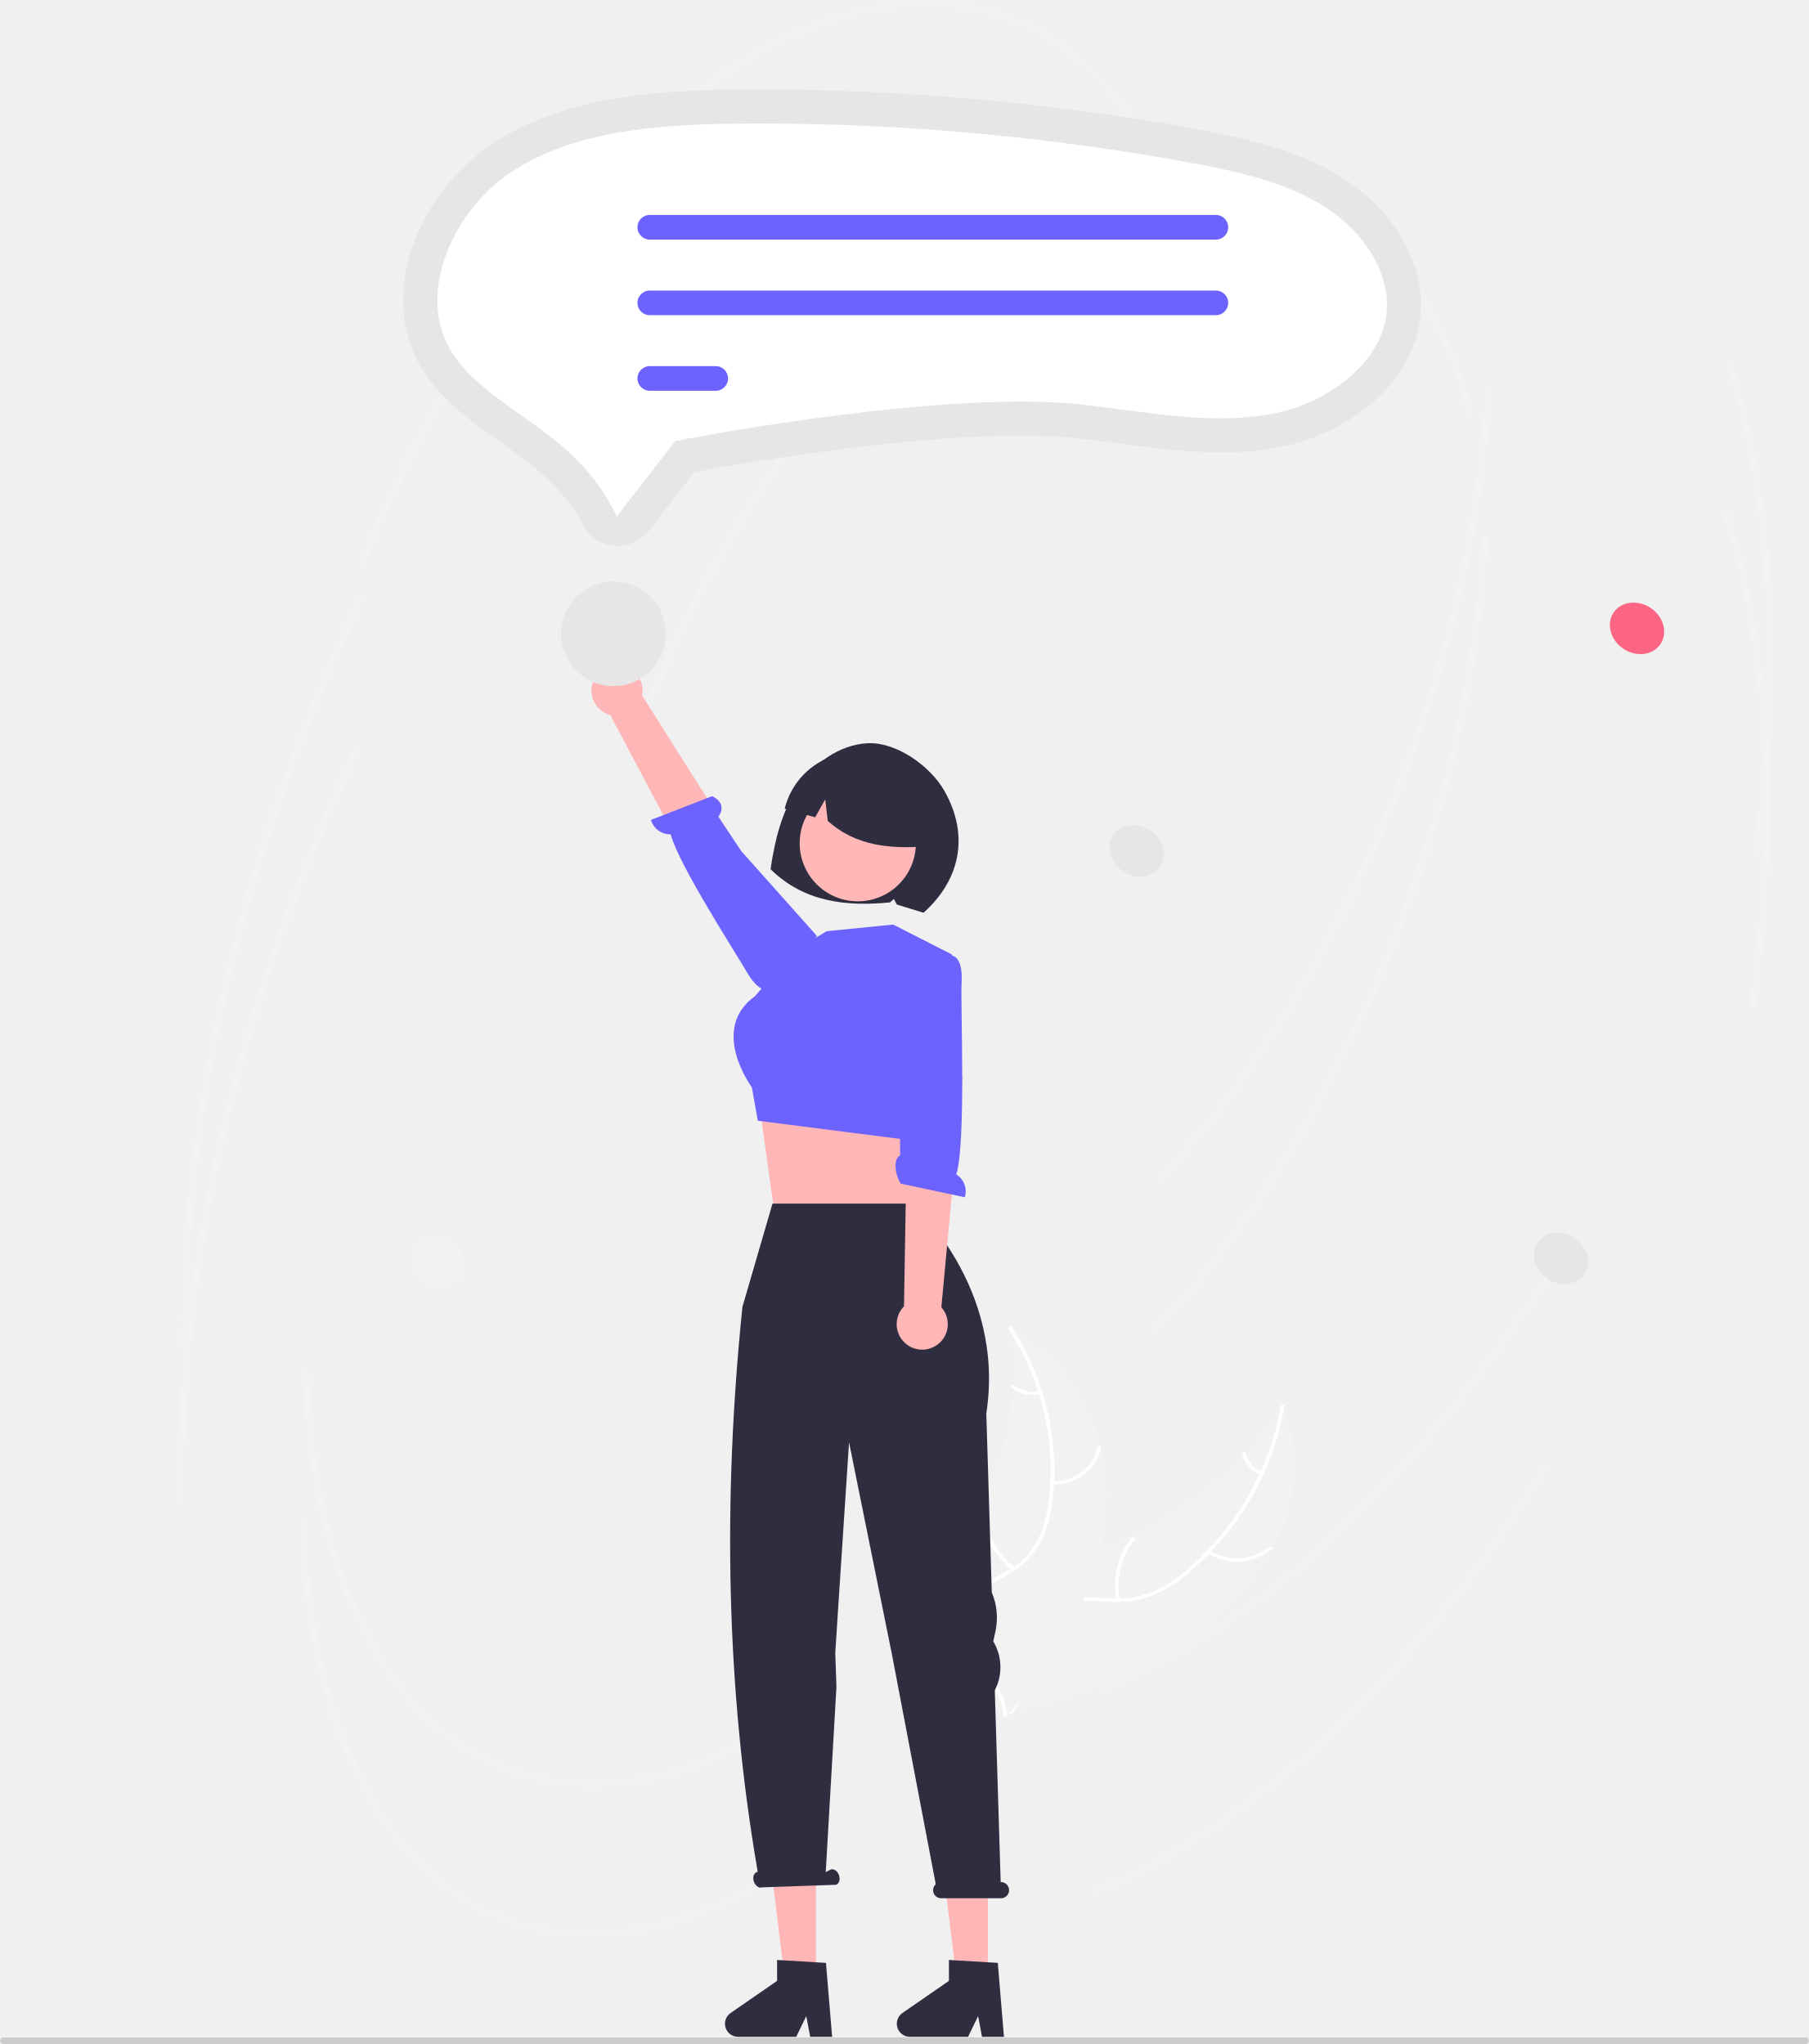
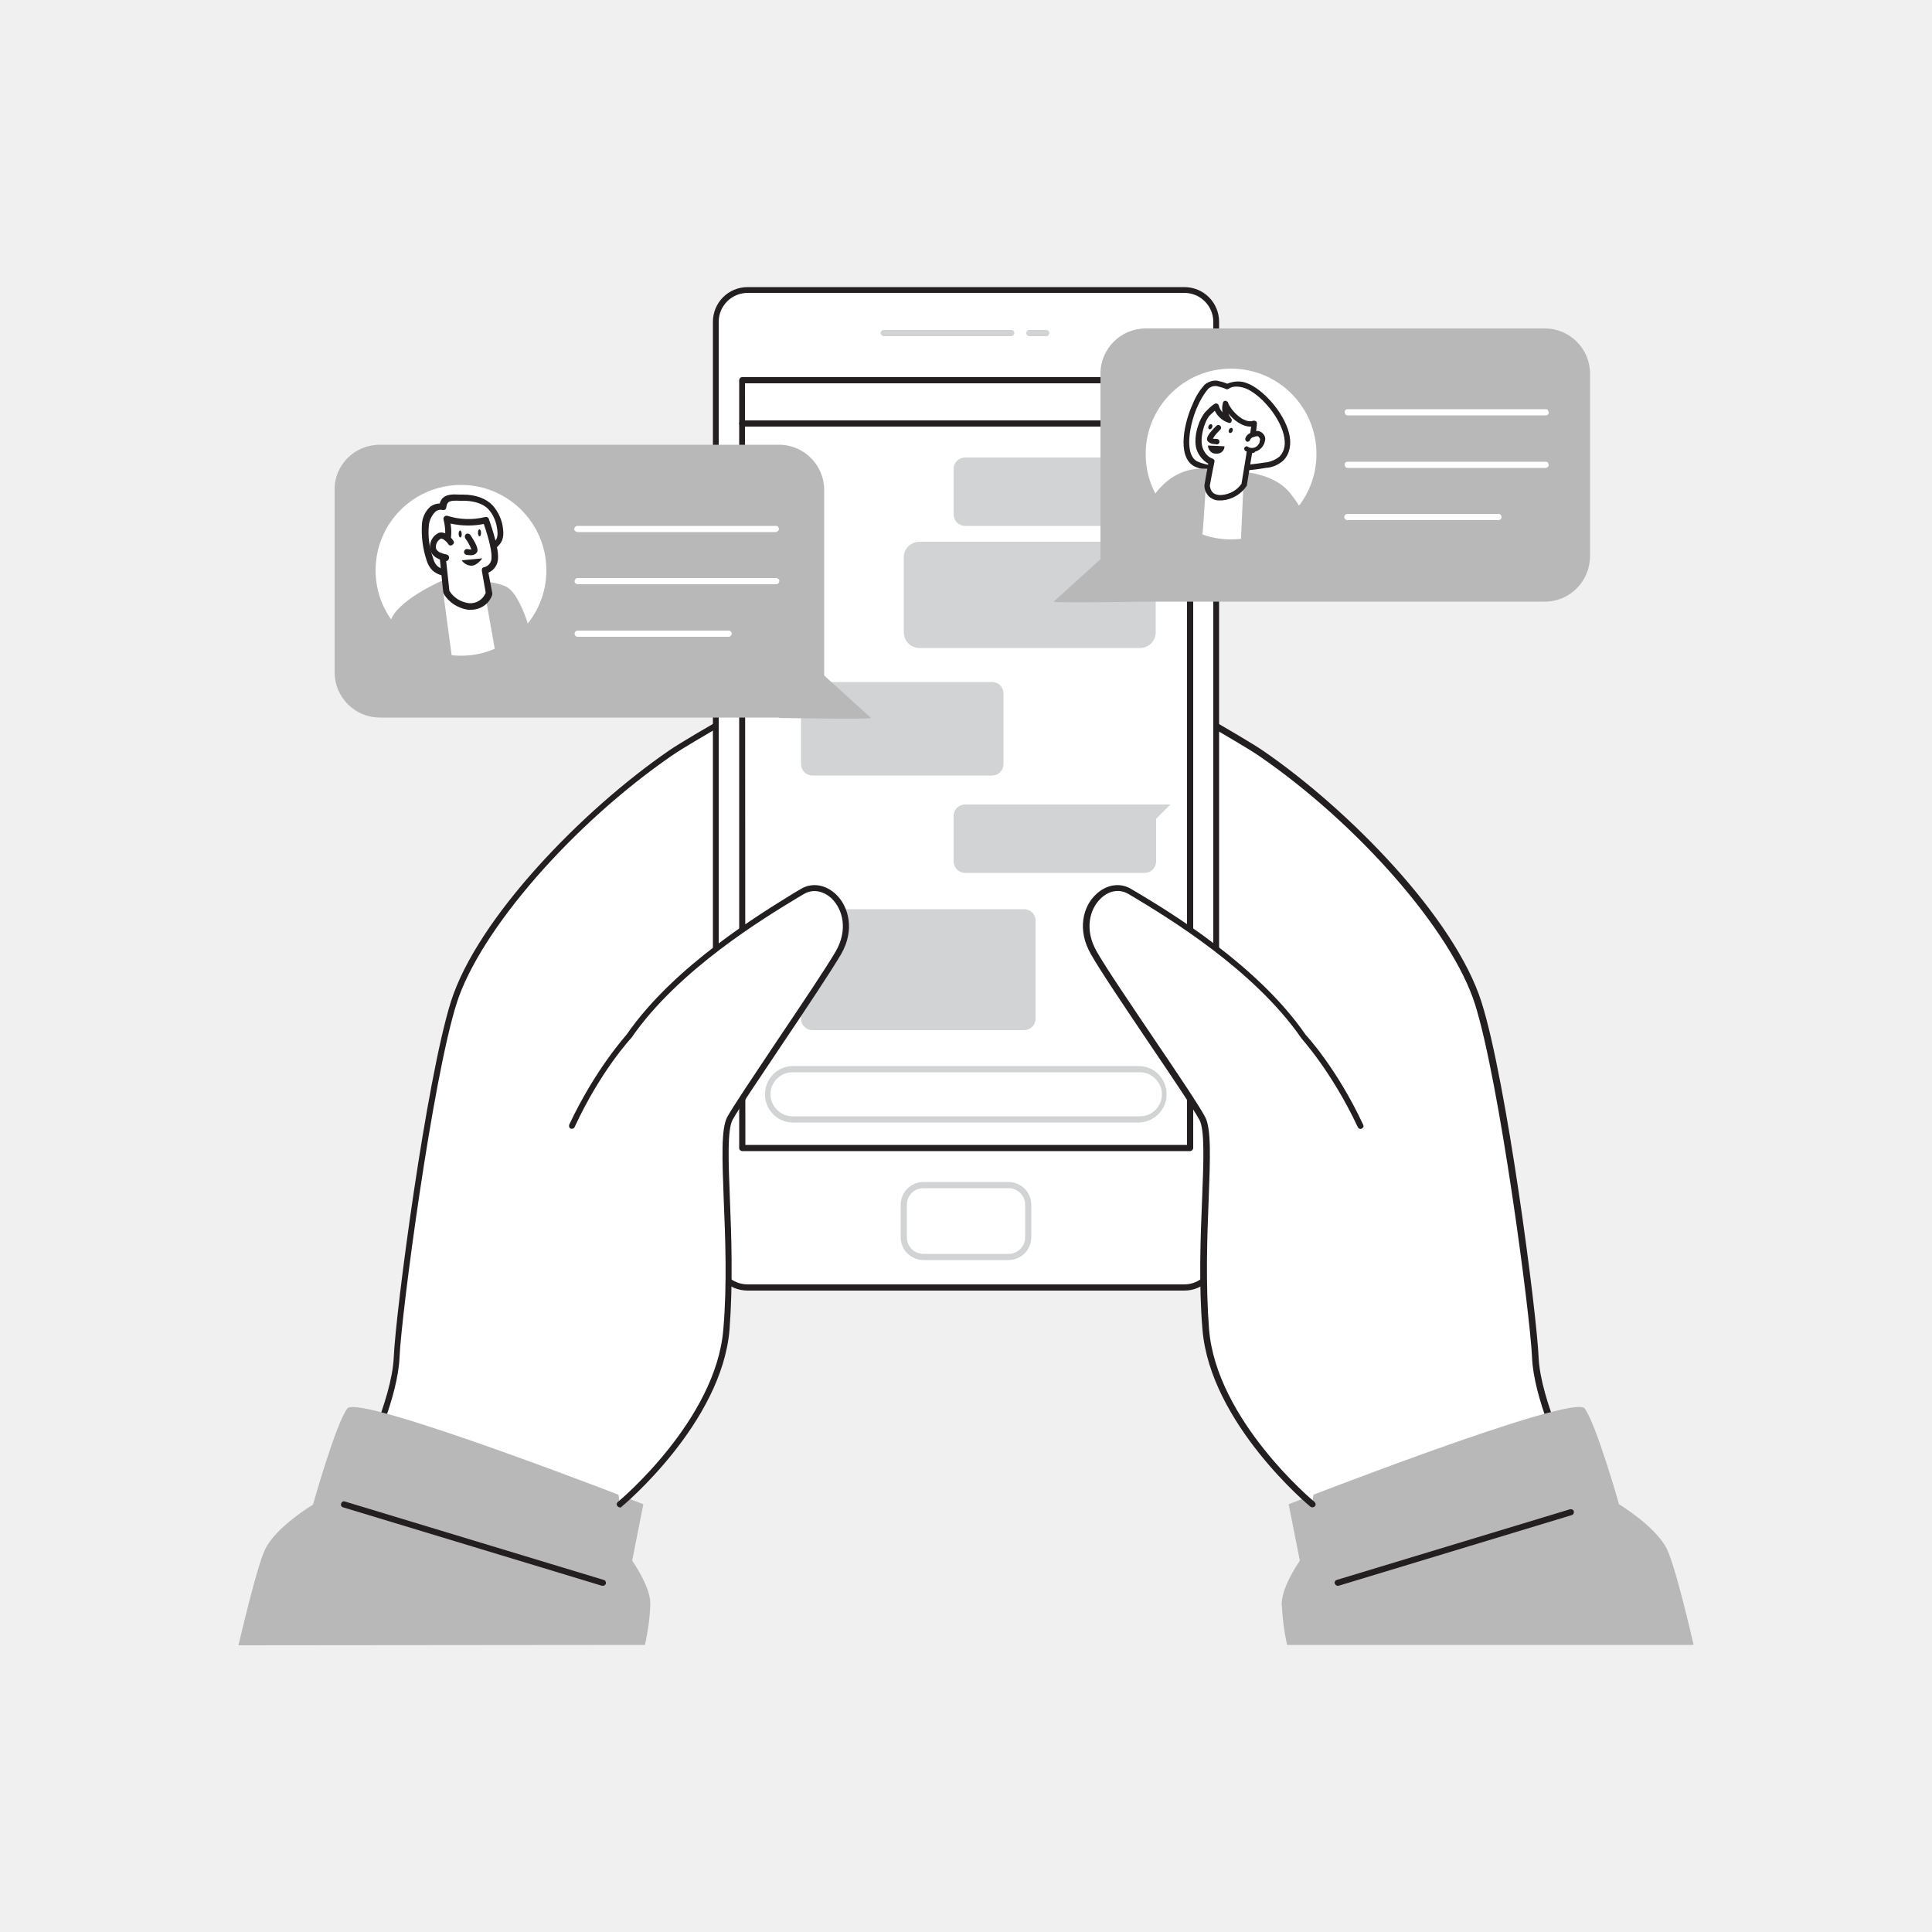
- <svg xmlns="http://www.w3.org/2000/svg" width="652.675" height="737.697" viewBox="0 0 652.675 737.697" role="img" artist="Katerina Limpitsouni" source="https://undraw.co/">
-   <path d="M716.054,662.011c20.719-19.504,31.402-48.723,20.271-73.439-16.204,24.871-42.88,44.458-73.808,54.195-12.046,3.792-25.899,6.921-32.451,16.486-4.077,5.952-4.374,13.406-2.537,20.146,1.837,6.74,5.619,12.939,9.364,19.054l.021,1.729C666.234,692.723,695.336,681.516,716.054,662.011Z" transform="translate(-273.6623 -81.15133)" fill="#f2f2f2" />
-   <path d="M735.702,588.703c-3.493,21.524-14.924,42.218-32.402,57.818a51.441,51.441,0,0,1-12.769,8.707,33.523,33.523,0,0,1-15.297,2.826c-4.945-.157-9.983-.816-14.886.074a18.158,18.158,0,0,0-11.917,7.741c-3.251,4.781-4.33,10.292-5.17,15.713-.933,6.019-1.792,12.283-5.755,17.461-.48.627.668,1.238,1.148.612,6.895-9.008,4.588-20.521,9.24-30.235,2.171-4.533,5.927-8.525,11.543-9.894,4.911-1.197,10.106-.522,15.112-.325a35.978,35.978,0,0,0,15.075-2.28,48.262,48.262,0,0,0,13.107-8.249,103.579,103.579,0,0,0,21.586-25.549A96.834,96.834,0,0,0,737.049,588.728c.121-.744-1.226-.763-1.346-.025Z" transform="translate(-273.6623 -81.15133)" fill="#fff" />
-   <path d="M709.289,641.711a20.135,20.135,0,0,0,23.31-1.489c.615-.53-.304-1.385-.92-.855a18.641,18.641,0,0,1-21.687,1.346c-.697-.447-1.397.553-.704.997Z" transform="translate(-273.6623 -81.15133)" fill="#fff" />
-   <path d="M677.73,658.422a27.075,27.075,0,0,1,5.272-21.545c.478-.629-.671-1.24-1.148-.612a28.152,28.152,0,0,0-5.434,22.429c.144.744,1.452.467,1.309-.273Z" transform="translate(-273.6623 -81.15133)" fill="#fff" />
-   <path d="M729.007,612.26a9.154,9.154,0,0,1-5.875-6.7c-.133-.745-1.441-.467-1.309.273a10.249,10.249,0,0,0,6.481,7.424.761.761,0,0,0,.926-.193.545.545,0,0,0-.222-.804Z" transform="translate(-273.6623 -81.15133)" fill="#fff" />
-   <path d="M638.076,560.469c.068.467.135.934.195,1.408a101.684,101.684,0,0,1,.849,18.948c-.015.489-.038.985-.069,1.473a110.234,110.234,0,0,1-12.318,44.092,115.865,115.865,0,0,1-10.038,15.956c-5.258,7.029-11.603,14.287-13.816,22.182a18.145,18.145,0,0,0-.547,2.496l32.155,33.046c.116.043.225.093.341.137l1.214,1.37c.217-.251.437-.515.654-.765.127-.145.246-.297.373-.442.082-.099.164-.198.245-.283.028-.033.055-.066.074-.093.081-.085.145-.172.217-.251q1.846-2.209,3.663-4.448c.009-.006.009-.006.01-.02,9.195-11.394,17.376-23.555,23.172-36.408.174-.387.358-.78.517-1.181a103.131,103.131,0,0,0,6.055-17.878,88.69,88.69,0,0,0,1.765-10.099,73.201,73.201,0,0,0-1.778-26.203c-4.329-17.142-14.921-32.891-31.647-42.326C638.934,560.938,638.513,560.704,638.076,560.469Z" transform="translate(-273.6623 -81.15133)" fill="#f2f2f2" />
-   <path d="M637.666,560.898c12.128,19.013,17.342,41.515,14.199,63.113a40.428,40.428,0,0,1-4.161,13.631,27.288,27.288,0,0,1-10.255,10.258c-4.058,2.461-8.536,4.57-11.835,7.845a14.415,14.415,0,0,0-4.151,12.414c.718,5.518,3.675,10.482,6.761,15.25,3.426,5.294,7.082,10.745,7.506,16.952.051.752,1.392.639,1.34-.112-.738-10.799-10.558-18.784-13.576-28.974-1.408-4.755-1.176-9.907,2.359-13.937,3.091-3.524,7.708-5.703,11.841-8.164a29.571,29.571,0,0,0,10.457-9.705,37.744,37.744,0,0,0,4.749-13.442,88.277,88.277,0,0,0-.471-31.69,97.483,97.483,0,0,0-13.671-34.123c-.419-.657-1.508.032-1.092.684Z" transform="translate(-273.6623 -81.15133)" fill="#fff" />
-   <path d="M653.313,617.038c8.807-.08,16.321-5.82,17.58-13.381.124-.745-1.202-.947-1.327-.201-1.179,7.083-8.15,12.343-16.383,12.418-.866.008-.732,1.172.129,1.164Z" transform="translate(-273.6623 -81.15133)" fill="#fff" />
-   <path d="M639.695,646.887a28.747,28.747,0,0,1-10.722-19.96c-.054-.752-1.395-.639-1.34.112A29.922,29.922,0,0,0,638.839,647.79c.63.519,1.483-.387.856-.903Z" transform="translate(-273.6623 -81.15133)" fill="#fff" />
-   <path d="M648.645,583.209a11.295,11.295,0,0,1-9.334-2.276c-.622-.525-1.475.381-.856.903a12.656,12.656,0,0,0,10.32,2.538c.358-.07.639-.295.606-.638a.658.658,0,0,0-.735-.526Z" transform="translate(-273.6623 -81.15133)" fill="#fff" />
-   <path d="M563.568,699.199c-40.021,27.363-79.812,34.308-112.042,19.555-41.361-18.932-66.416-71.057-68.74-143.009l2.45.23c2.291,70.95,26.754,122.238,67.114,140.712,31.367,14.357,70.298,7.457,109.623-19.43Z" transform="translate(-273.6623 -81.15133)" fill="#f2f2f2" />
-   <path d="M810.887,235.88c-3.941,43.423-15.169,89.211-32.778,133.39-21.775,54.633-51.526,102.754-86.037,139.159l-1.915-1.67c34.344-36.231,63.959-84.139,85.643-138.546,19.597-49.167,31.254-100.332,33.724-147.942l2.447.41Q811.583,228.224,810.887,235.88Z" transform="translate(-273.6623 -81.15133)" fill="#f2f2f2" />
-   <path d="M704.571,174.166l-2.379.261c-10.607-41.684-31.168-70.563-59.462-83.514-35.968-16.463-80.443-5.408-125.234,31.13-45.018,36.724-84.872,94.733-112.217,163.343l-2.308-1.056C430.436,215.42,470.493,157.131,515.764,120.203c45.498-37.115,90.881-48.252,127.79-31.357C672.658,102.167,693.757,131.671,704.571,174.166Z" transform="translate(-273.6623 -81.15133)" fill="#f2f2f2" />
-   <path d="M836.584,537.075C788.111,614.191,729.304,669.29,670.994,692.223l-1.18-2.163C727.721,667.286,786.184,612.469,834.435,535.705Z" transform="translate(-273.6623 -81.15133)" fill="#f2f2f2" />
-   <path d="M911.37,364.301q-1.198,13.201-3.072,26.725l-2.431-.589c9.329-67.283,6.02-128.974-9.573-178.416l2.343-.392C912.237,254.759,916.561,307.108,911.37,364.301Z" transform="translate(-273.6623 -81.15133)" fill="#f2f2f2" />
-   <path d="M405.096,297.455c-6.222,13.107-12.139,26.685-17.589,40.358-31.361,78.682-47.253,159.038-45.954,232.383l-2.451-.262c-1.3-73.619,14.638-154.251,46.097-233.178,5.465-13.711,11.4-27.328,17.64-40.472Z" transform="translate(-273.6623 -81.15133)" fill="#f2f2f2" />
-   <path d="M562.391,753.263c-40.021,27.363-79.812,34.308-112.042,19.555-41.361-18.932-66.416-71.057-68.74-143.009l2.45.23c2.291,70.95,26.754,122.238,67.114,140.712,31.367,14.357,70.298,7.457,109.623-19.43Z" transform="translate(-273.6623 -81.15133)" fill="#f2f2f2" />
-   <path d="M809.711,289.944c-3.941,43.423-15.169,89.211-32.778,133.39-21.775,54.633-51.526,102.754-86.037,139.159l-1.915-1.67c34.344-36.231,63.959-84.139,85.643-138.546,19.597-49.167,31.254-100.332,33.724-147.942l2.447.41Q810.407,282.287,809.711,289.944Z" transform="translate(-273.6623 -81.15133)" fill="#f2f2f2" />
-   <path d="M805.394,231.23l-2.379.261c-10.607-41.684-31.168-70.563-59.462-83.514-35.968-16.463-80.443-5.408-125.234,31.13-45.018,36.724-84.872,94.733-112.217,163.343l-2.308-1.056c27.466-68.909,67.523-127.198,112.794-164.127,45.498-37.115,90.881-48.252,127.79-31.357C773.482,159.231,794.581,188.735,805.394,231.23Z" transform="translate(-273.6623 -81.15133)" fill="#f2f2f2" />
-   <path d="M833.407,610.138c-48.472,77.116-107.28,132.216-165.59,155.148l-1.18-2.163C724.544,740.35,783.007,685.532,831.258,608.769Z" transform="translate(-273.6623 -81.15133)" fill="#f2f2f2" />
-   <path d="M910.193,418.365q-1.198,13.201-3.072,26.725l-2.431-.589c9.329-67.283,6.02-128.974-9.573-178.416l2.343-.392C911.061,308.822,915.384,361.172,910.193,418.365Z" transform="translate(-273.6623 -81.15133)" fill="#f2f2f2" />
-   <path d="M403.92,351.519c-6.222,13.107-12.139,26.685-17.589,40.358-31.361,78.682-47.253,159.038-45.954,232.383l-2.451-.262c-1.3-73.619,14.638-154.251,46.097-233.178,5.465-13.711,11.4-27.328,17.64-40.472Z" transform="translate(-273.6623 -81.15133)" fill="#f2f2f2" />
-   <ellipse cx="864.324" cy="307.932" rx="8.857" ry="10.195" transform="translate(-144.4767 775.8252) rotate(-56.36398)" fill="#fd6584" />
-   <path d="M561.388,365.494c5.673-8.694,14.937-15.526,25.253-16.103,10.317-.577,22.714,8.208,27.806,17.248,9.314,16.535,5.272,32.435-7.556,43.935-1.742-.591-7.824-2.376-9.595-2.946l-1.123-2.028-1.385,1.233c-15.853,1.582-31.167-.18-43.098-11.992C553.173,384.561,555.715,374.188,561.388,365.494Z" transform="translate(-273.6623 -81.15133)" fill="#2f2e41" />
-   <polygon points="330.231 400.404 328.357 417.785 329.46 440.578 278.975 434.58 274.231 400.404 280.275 400.463 330.231 400.404" fill="#ffb6b6" />
-   <circle cx="309.503" cy="304.328" r="20.964" fill="#ffb7b7" />
-   <path d="M559.936,424.43l11.996-7.198,23.993-2.399,21.206,10.799-.213,32.988-13.453,34.214L547.083,485.636l-2.142-12.068s-15.595-20.946,1.2-32.942Z" transform="translate(-273.6623 -81.15133)" fill="#6c63ff" />
-   <path d="M575.327,353.642a26.331,26.331,0,0,1,32.316,32.959c-12.768,1.019-25.388-.173-35.337-9.206l-.885-7.749-3.63,6.484q-5.492-1.545-11.001-3.109A26.885,26.885,0,0,1,575.327,353.642Z" transform="translate(-273.6623 -81.15133)" fill="#2f2e41" />
-   <path d="M487.935,326.477a9.157,9.157,0,0,0,5.919,12.733l39.058,73.696,15.765-12.168-43.35-68.615a9.207,9.207,0,0,0-17.392-5.647Z" transform="translate(-273.6623 -81.15133)" fill="#ffb6b6" />
-   <path d="M552.005,437.809s-3.619,3.21-8.766-5.654c-4.121-7.096-24.671-38.87-27.581-49.885a7.194,7.194,0,0,1-7.118-5.208l22.074-8.568c4.799,2.399,3.467,5.725,2.25,7.445l8.221,12.331,27.346,30.688-13.768,16.576Z" transform="translate(-273.6623 -81.15133)" fill="#6c63ff" />
-   <path d="M925.147,818.849H274.853a1.191,1.191,0,0,1,0-2.381H925.147a1.191,1.191,0,0,1,0,2.381Z" transform="translate(-273.6623 -81.15133)" fill="#ccc" />
-   <path d="M769.462,154.332c-11.737-11.569-27.41-17.954-43.128-22.039-17.792-4.624-36.19-7.348-54.367-9.961q-28.414-4.085-57.054-6.302-28.601-2.205-57.306-2.525c-17.052-.191-34.218-.197-51.186,1.695-15.982,1.782-31.926,5.358-46.335,12.698a76.616,76.616,0,0,0-31.103,28.468c-6.896,11.367-10.996,24.992-9.57,38.354a47.036,47.036,0,0,0,6.012,18.678A64.802,64.802,0,0,0,439.976,230.032c11.906,10.053,26.14,17.402,36.382,29.35a58.095,58.095,0,0,1,7.047,10.172c1.487,2.754,3.16,5.125,5.926,6.732A14.396,14.396,0,0,0,505.268,275.175c3.191-2.504,5.482-6.364,7.951-9.541l8.609-11.079a17.414,17.414,0,0,1,2.152-2.77c.58-.48-.377-.057-.187-.177.104-.066.288-.029.402-.076a9.347,9.347,0,0,1,1.755-.326q9.429-1.734,18.899-3.243c23.31-3.761,46.771-6.864,70.33-8.536a327.163,327.163,0,0,1,36.506-.871c15.744.644,31.27,3.77,46.956,5.119,16.888,1.452,34.628,1.251,50.541-5.261,12.737-5.212,24.564-13.981,31.46-26.093a43.887,43.887,0,0,0,5.672-18.701C787.156,178.694,779.898,164.618,769.462,154.332Z" transform="translate(-273.6623 -81.15133)" fill="#e6e6e6" />
-   <path d="M548.221,125.74q-4.505,0-9.005.048c-28.804.306-58.572,2.634-81.162,17.481-20.051,13.179-34.104,42.533-22.211,63.585,5.461,9.667,15.355,16.703,25.831,24.152,4.106,2.92,8.352,5.94,12.421,9.192,8.889,7.104,17.26,16.637,22.076,27.357l21.151-27.219,3.996-.765c3.845-.736,94.712-17.966,143.105-12.372,4.45.515,8.949,1.107,13.3,1.679,19.66,2.587,38.229,5.028,56.055,1.423,18.611-3.766,39.046-18.139,40.262-37.36.833-13.159-7.728-27.594-21.809-36.776-14.238-9.284-31.995-13.117-48.963-16.247A856.345,856.345,0,0,0,548.221,125.74Z" transform="translate(-273.6623 -81.15133)" fill="#fff" />
-   <path d="M712.369,167.623H508.106a4.444,4.444,0,0,1,0-8.889H712.369a4.444,4.444,0,0,1,0,8.889Z" transform="translate(-273.6623 -81.15133)" fill="#6c63ff" />
-   <path d="M712.369,194.902H508.106a4.444,4.444,0,1,1,0-8.889H712.369a4.444,4.444,0,0,1,0,8.889Z" transform="translate(-273.6623 -81.15133)" fill="#6c63ff" />
-   <path d="M531.91,222.181H508.106a4.444,4.444,0,0,1,0-8.889H531.91a4.444,4.444,0,0,1,0,8.889Z" transform="translate(-273.6623 -81.15133)" fill="#6c63ff" />
-   <circle cx="221.342" cy="228.743" r="18.89" fill="#e6e6e6" />
-   <ellipse cx="431.556" cy="536.534" rx="8.857" ry="10.195" transform="translate(-527.8556 517.49) rotate(-56.36398)" fill="#f2f2f2" />
-   <ellipse cx="836.855" cy="535.248" rx="8.857" ry="10.195" transform="translate(-345.9873 854.3582) rotate(-56.36398)" fill="#e6e6e6" />
-   <ellipse cx="683.855" cy="388.248" rx="8.857" ry="10.195" transform="translate(-291.85 661.4) rotate(-56.36398)" fill="#e6e6e6" />
-   <polygon points="356.417 715.978 345.379 715.978 340.127 673.404 356.417 673.404 356.417 715.978" fill="#ffb6b6" />
-   <path d="M635.905,816.253h-7.916l-1.413-7.473-3.619,7.473H601.964a4.719,4.719,0,0,1-2.682-8.603l16.765-11.579V788.517l17.634,1.053Z" transform="translate(-273.6623 -81.15133)" fill="#2f2e41" />
-   <polygon points="294.417 715.978 283.379 715.978 278.127 673.404 294.417 673.404 294.417 715.978" fill="#ffb6b6" />
-   <path d="M573.905,816.253h-7.916l-1.413-7.473-3.619,7.473H539.964a4.719,4.719,0,0,1-2.682-8.603l16.765-11.579V788.517l17.634,1.053Z" transform="translate(-273.6623 -81.15133)" fill="#2f2e41" />
-   <path d="M634.842,760.415h-.12l-2.123-69.223a18.101,18.101,0,0,0-.237-17.105l-.304-.55.788-3.653a23.267,23.267,0,0,0-1.33-14.003l-1.98-64.573c7.075-45.851-26.642-75.754-26.642-75.754H552.385L541.542,552.811c-7.169,69.841-5.868,137.898,5.508,203.834l-.31.157c-1.117.385-1.596,1.932-1.07,3.455s1.857,2.445,2.974,2.059l26.674-.928c1.117-.385,1.596-1.932,1.07-3.455-.526-1.523-1.857-2.445-2.974-2.059l-1.814.917,3.868-66.798-.429-12.201.884-13.842,4.089-62.261,15.476,76.563,15.808,82.933a2.908,2.908,0,0,0,1.961,5.063h21.585a2.917,2.917,0,1,0,0-5.834Z" transform="translate(-273.6623 -81.15133)" fill="#2f2e41" />
-   <path d="M611.287,566.861a9.157,9.157,0,0,0,2.031-13.894l7.736-83.047L601.198,471.453l-1.361,81.15a9.207,9.207,0,0,0,11.45,14.257Z" transform="translate(-273.6623 -81.15133)" fill="#ffb6b6" />
-   <path d="M616.395,425.963s4.787-.7,4.232,9.534c-.444,8.194,1.666,58.697-1.939,69.504a7.194,7.194,0,0,1,3.098,8.258l-23.158-4.936c-2.698-4.637-2.139-9.399-.178-10.17l-.115-14.82-5.118-48.851,19.71-8.074Z" transform="translate(-273.6623 -81.15133)" fill="#6c63ff" />
+ <svg xmlns="http://www.w3.org/2000/svg" version="1.1" id="Layer_1" x="0px" y="0px" viewBox="0 0 500 500" style="width: 164px;" xml:space="preserve" data-imageid="chatting-42" imageName="Chatting" class="illustrations_image">
+   <style type="text/css">
+ 	.st0_chatting-42{fill:#FFFFFF;}
+ 	.st1_chatting-42{fill:#231F20;}
+ 	.st2_chatting-42{fill:#68E1FD;}
+ 	.st3_chatting-42{fill:none;}
+ 	.st4_chatting-42{fill:#D1D3D4;}
+ </style>
+   <g id="hands_chatting-42">
+     <path class="st0_chatting-42" d="M406.7,380.4c0,0-8.9-17.8-9.4-29.1s-8.4-71.6-14.8-91.9s-32-48-56.2-64.6c-5.3-3.6-29.6-17.3-29.6-17.3   l-4,71.5c0,0,35,41.4,37,59.2s-8.4,49.3-1.6,61.1c12,21.1,4.9,10.5,19.2,31.3L406.7,380.4z" />
+     <path class="st1_chatting-42" d="M347.4,401.5c-0.3,0-0.5-0.1-0.6-0.3l-2.8-4.1c-7.1-10.3-7.1-10.3-9.6-15c-1.2-2.3-3.1-5.8-6.8-12.3   c-4-7.1-2.2-20.4-0.3-34.4c1.3-9.6,2.7-19.6,1.8-27c-1.9-17.3-36.5-58.3-36.8-58.8c-0.1-0.2-0.2-0.4-0.2-0.6l4-71.4   c0-0.3,0.2-0.5,0.4-0.6c0.2-0.1,0.5-0.1,0.8,0c1,0.6,24.4,13.7,29.6,17.3c22.3,15.3,49.6,43.3,56.5,65   c6.5,20.4,14.3,80.3,14.8,92.1c0.5,11,9.2,28.6,9.3,28.8c0.1,0.2,0.1,0.4,0,0.6c-0.1,0.2-0.3,0.4-0.5,0.4l-59.3,20.3   C347.6,401.5,347.5,401.5,347.4,401.5z M293.6,248.8c3.1,3.7,35,42.1,37,59.4c0.8,7.6-0.5,17.6-1.9,27.4   c-1.8,13.2-3.6,26.8,0.1,33.5c3.7,6.5,5.6,10,6.8,12.3c2.5,4.6,2.5,4.6,9.5,14.9l2.5,3.6l57.9-19.9c-1.8-3.6-8.6-18.5-9-28.6   c-0.5-11.4-8.5-71.8-14.8-91.6c-6-18.8-30-46.4-55.9-64.2c-4.5-3.1-23.6-13.9-28.4-16.6L293.6,248.8z" />
+     <path class="st0_chatting-42" d="M93.3,380.4c0,0,8.9-17.8,9.4-29.1s8.4-71.6,14.8-91.9s32-48,56.2-64.6c5.3-3.6,29.6-17.3,29.6-17.3l3.9,71.5   c0,0-35,41.4-37,59.2s8.4,49.3,1.6,61.1c-12,21.1-4.9,10.5-19.2,31.3L93.3,380.4z" />
+     <path class="st1_chatting-42" d="M152.6,401.5c-0.1,0-0.2,0-0.2,0l-59.3-20.4c-0.2-0.1-0.4-0.2-0.5-0.4c-0.1-0.2-0.1-0.4,0-0.6   c0.1-0.2,8.8-17.7,9.3-28.8c0.5-11.8,8.4-71.7,14.8-92.1c6.9-21.7,34.2-49.7,56.5-65c5.2-3.6,28.6-16.7,29.6-17.3   c0.2-0.1,0.5-0.1,0.8,0c0.2,0.1,0.4,0.4,0.4,0.6l4,71.4c0,0.2-0.1,0.4-0.2,0.6c-0.3,0.4-34.9,41.4-36.8,58.7   c-0.8,7.4,0.5,17.3,1.8,27c1.9,14.1,3.7,27.3-0.3,34.4c-3.7,6.5-5.6,10-6.8,12.3c-2.5,4.7-2.5,4.7-9.6,15l-2.8,4.1   C153.1,401.3,152.9,401.5,152.6,401.5z M94.4,379.9l57.9,19.9l2.5-3.6c7-10.2,7-10.2,9.6-14.9c1.2-2.3,3.1-5.8,6.8-12.3   c3.8-6.6,1.9-20.3,0.1-33.5c-1.3-9.7-2.7-19.8-1.9-27.4c1.9-17.3,33.8-55.6,37-59.4l-3.9-69.9c-4.8,2.7-23.9,13.5-28.4,16.6   c-25.9,17.8-49.9,45.4-55.9,64.2c-6.3,19.8-14.3,80.3-14.8,91.6C103,361.5,96.2,376.3,94.4,379.9z" />
+     <path class="st2_chatting-42 targetColor" d="M166.9,425.7c0.8-3.5,1.3-7.1,1.4-10.7c0-4.5-4.7-11.1-4.7-11.1l2.9-14.6c0,0-73.6-28.7-76.6-24.8   S81,389.4,81,389.4s-9.4,5.6-12.3,11.4c-1.7,3.3-4.7,15.4-7,25L166.9,425.7z" style="fill: rgb(184, 184, 184);" />
+     <line class="st3_chatting-42" x1="88.9" y1="389.4" x2="156" y2="409.6" />
+     <path class="st1_chatting-42" d="M156,410.4c-0.1,0-0.2,0-0.2,0l-67-20.3c-0.4-0.1-0.7-0.5-0.5-1c0,0,0,0,0,0c0.1-0.4,0.6-0.7,1-0.5   c0,0,0,0,0,0l67,20.3c0.4,0.1,0.6,0.6,0.5,1C156.6,410.2,156.4,410.4,156,410.4L156,410.4z" />
+     <path class="st2_chatting-42 targetColor" d="M333.1,425.7h105.2c-2.2-9.6-5.3-21.7-7-25c-3-5.8-12.3-11.4-12.3-11.4s-5.9-20.8-8.9-24.8   s-76.6,24.8-76.6,24.8l2.9,14.6c0,0-4.6,6.5-4.7,11.1C331.9,418.7,332.3,422.2,333.1,425.7z" style="fill: rgb(184, 184, 184);" />
+     <path class="st0_chatting-42" d="M406.7,391.4l-60.4,18.3" />
+     <path class="st1_chatting-42" d="M346.2,410.4c-0.4,0-0.8-0.4-0.8-0.8c0-0.3,0.2-0.6,0.5-0.7l60.4-18.3c0.4-0.1,0.9,0.1,1,0.5c0,0,0,0,0,0   c0.1,0.4-0.1,0.9-0.5,1c0,0,0,0,0,0l-60.4,18.3C346.4,410.4,346.3,410.4,346.2,410.4z" />
+   </g>
+   <g id="smartphone_chat_chatting-42">
+     <path class="st0_chatting-42" d="M193.5,75h113c4.6,0,8.3,3.7,8.3,8.3v241.6c0,4.6-3.7,8.3-8.3,8.3h-113c-4.6,0-8.3-3.7-8.3-8.3V83.3   C185.2,78.7,188.9,75,193.5,75z" />
+     <path class="st1_chatting-42" d="M306.5,334h-113c-5,0-9-4-9-9V83.3c0-5,4-9,9-9h113c5,0,9,4,9,9v241.6C315.5,329.9,311.5,334,306.5,334   C306.5,334,306.5,334,306.5,334z M193.5,75.8c-4.1,0-7.5,3.3-7.5,7.5c0,0,0,0,0,0v241.6c0,4.1,3.3,7.5,7.5,7.5h113   c4.1,0,7.5-3.4,7.5-7.5V83.3c0-4.1-3.3-7.5-7.5-7.5H193.5z" />
+     <rect x="192.1" y="98.4" class="st0_chatting-42" width="115.9" height="198.7" />
+     <path class="st1_chatting-42" d="M308,297.9H192.1c-0.4,0-0.8-0.3-0.8-0.8c0,0,0,0,0,0V98.4c0-0.4,0.3-0.8,0.8-0.8c0,0,0,0,0,0H308   c0.4,0,0.8,0.3,0.8,0.8c0,0,0,0,0,0v198.7C308.8,297.5,308.4,297.9,308,297.9C308,297.9,308,297.9,308,297.9z M192.9,296.3h114.3   V99.2H192.8L192.9,296.3z" />
+     <path class="st0_chatting-42" d="M239,306.7h22c2.8,0,5.1,2.3,5.1,5.1v8.4c0,2.8-2.3,5.1-5.1,5.1h-22c-2.8,0-5.1-2.3-5.1-5.1v-8.4   C233.9,309,236.2,306.7,239,306.7z" />
+     <path class="st4_chatting-42" d="M261,326.1h-22c-3.2,0-5.9-2.6-5.9-5.9v-8.4c0-3.2,2.6-5.9,5.9-5.9h22c3.2,0,5.9,2.6,5.9,5.9v8.4   C266.9,323.5,264.2,326.1,261,326.1z M239,307.5c-2.4,0-4.3,1.9-4.3,4.3v8.4c0,2.4,1.9,4.3,4.3,4.3h22c2.4,0,4.3-1.9,4.3-4.3v-8.4   c0-2.4-1.9-4.3-4.3-4.3H239z" />
+     <path class="st4_chatting-42" d="M261.7,87h-33c-0.4,0-0.8-0.4-0.8-0.8c0-0.4,0.3-0.8,0.8-0.8h33c0.4,0,0.8,0.3,0.8,0.8   C262.5,86.6,262.1,87,261.7,87C261.7,87,261.7,87,261.7,87z" />
+     <path class="st4_chatting-42" d="M270.8,87h-4.4c-0.4,0-0.8-0.4-0.8-0.8c0-0.4,0.3-0.8,0.8-0.8h4.4c0.4,0,0.8,0.4,0.8,0.8   C271.5,86.7,271.2,87,270.8,87z" />
+     <path class="st1_chatting-42" d="M308,110.4H192.1c-0.4,0-0.8-0.3-0.8-0.8c0-0.4,0.3-0.8,0.8-0.8c0,0,0,0,0,0H308c0.4,0,0.8,0.3,0.8,0.8   C308.8,110,308.4,110.4,308,110.4C308,110.4,308,110.4,308,110.4z" />
+     <path class="st4_chatting-42" d="M302.9,118.4h-6.4l0,0h-0.3h-46.4c-1.7,0-3,1.3-3,3l0,0v11.7c0,1.7,1.3,3,3,3h46.4c1.7,0,3-1.3,3-3v-11   L302.9,118.4z" />
+     <path class="st4_chatting-42" d="M203.6,176.5h6.4l0,0h0.3h46.4c1.7,0,3,1.3,3,3v18.2c0,1.7-1.3,3-3,3h-46.4c-1.7,0-3-1.3-3-3v-17.6   L203.6,176.5z" />
+     <path class="st4_chatting-42" d="M203.6,235.3h6.4l0,0c0.1,0,0.2,0,0.3,0H265c1.7,0,3,1.3,3,3l0,0v25.3c0,1.7-1.3,3-3,3h-54.7c-1.7,0-3-1.3-3-3   V239L203.6,235.3z" />
+     <path class="st4_chatting-42" d="M302.9,208.2h-6.4l0,0h-0.3h-46.4c-1.7,0-3,1.3-3,3v11.7c0,1.7,1.3,3,3,3h46.4c1.7,0,3-1.3,3-3v-11   L302.9,208.2z" />
+     <path class="st4_chatting-42" d="M238,140.2H295c2.3,0,4.1,1.8,4.1,4.1v19.3c0,2.3-1.8,4.1-4.1,4.1H238c-2.3,0-4.1-1.8-4.1-4.1v-19.3   C233.8,142.1,235.7,140.2,238,140.2z" />
+     <path class="st0_chatting-42" d="M205.1,276.7h89.9c3.6,0,6.5,2.9,6.5,6.5v0c0,3.6-2.9,6.5-6.5,6.5h-89.9c-3.6,0-6.5-2.9-6.5-6.5v0   C198.6,279.6,201.5,276.7,205.1,276.7z" />
+     <path class="st4_chatting-42" d="M294.9,290.5h-89.9c-4-0.1-7.2-3.5-7-7.6c0.1-3.8,3.2-6.9,7-7h89.9c4,0.1,7.2,3.5,7,7.6   C301.8,287.3,298.7,290.3,294.9,290.5z M205.1,277.5c-3.2,0-5.7,2.6-5.7,5.7s2.6,5.7,5.7,5.7h89.9c3.2,0,5.7-2.6,5.7-5.7   s-2.6-5.7-5.7-5.7H205.1z" />
+   </g>
+   <g id="thumb_chatting-42">
+     <path class="st0_chatting-42" d="M160.4,389.4c0,0,25.6-21.1,27.6-45.2s-2-49.2,1-54.6s23.6-35,28.1-42.9c5.9-10.4-3-19.7-9.4-15.8   s-31.6,18.2-44.9,37.5c0,0-7.9,8.4-14.8,23.2" />
+     <path class="st1_chatting-42" d="M160.4,390.1c-0.4,0-0.8-0.4-0.8-0.8c0-0.2,0.1-0.4,0.3-0.6c0.3-0.2,25.4-21.2,27.3-44.7   c1-11.7,0.5-23.8,0.1-33.5c-0.4-10.7-0.7-18.4,0.9-21.4c1.4-2.6,7-10.9,12.8-19.6c6.4-9.5,12.9-19.2,15.3-23.3   c3.2-5.6,1.8-10.8-1-13.6c-2.2-2.1-5-2.6-7.3-1.2l-1.7,1c-8.4,5.1-30.7,18.5-42.9,36.2c-0.2,0.2-8,8.6-14.7,23.1   c-0.2,0.4-0.6,0.5-1,0.4c-0.4-0.2-0.5-0.6-0.4-1c6.9-14.7,14.9-23.3,14.9-23.4c12.4-17.9,34.9-31.4,43.3-36.6l1.7-1   c2.9-1.8,6.5-1.2,9.2,1.4c3.2,3.1,4.9,9.1,1.3,15.4c-2.4,4.1-8.9,13.9-15.3,23.4c-5.8,8.7-11.4,16.9-12.8,19.5s-1.1,10.5-0.7,20.6   c0.4,9.7,0.8,21.9-0.1,33.7c-2,24.2-27.6,45.6-27.9,45.8C160.8,390.1,160.6,390.2,160.4,390.1z" />
+     <path class="st0_chatting-42" d="M339.6,389.4c0,0-25.6-21.1-27.6-45.2s2-49.2-1-54.6s-23.6-35-28.1-42.9c-5.9-10.4,3-19.7,9.4-15.8   s31.6,18.2,44.9,37.5c0,0,7.9,8.4,14.8,23.2" />
+     <path class="st1_chatting-42" d="M339.6,390.1c-0.2,0-0.4-0.1-0.5-0.2c-0.3-0.2-25.9-21.6-27.9-45.8c-1-11.8-0.5-24-0.1-33.7   c0.4-10.1,0.7-18-0.7-20.6s-6.9-10.8-12.8-19.5c-6.4-9.5-13-19.3-15.3-23.4c-3.6-6.3-2-12.3,1.3-15.4c2.7-2.6,6.3-3.2,9.2-1.4   l1.7,1c8.5,5.1,31,18.7,43.4,36.7l0,0c0,0,8,8.5,14.9,23.3c0.2,0.4,0,0.8-0.4,1c-0.4,0.2-0.8,0-1-0.4c-6.8-14.5-14.6-22.9-14.6-23   c-12.3-17.8-34.6-31.2-43-36.3l-1.7-1c-2.3-1.4-5.1-1-7.3,1.2c-2.8,2.7-4.2,8-1,13.6c2.3,4.1,8.9,13.8,15.3,23.3   c5.9,8.7,11.4,16.9,12.8,19.6c1.6,3,1.3,10.7,0.9,21.4c-0.4,9.7-0.8,21.8,0.1,33.5c1.9,23.5,27,44.5,27.3,44.7   c0.3,0.3,0.4,0.8,0.1,1.1C340.1,390,339.9,390.1,339.6,390.1L339.6,390.1z" />
+   </g>
+   <g id="chat_2_male_chatting-42">
+     <path class="st2_chatting-42 targetColor" d="M98.3,115.1h103.3c6.5,0,11.7,5.3,11.7,11.7v47.2c0,6.5-5.3,11.7-11.7,11.7H98.3c-6.5,0-11.7-5.3-11.7-11.7   v-47.2C86.5,120.3,91.8,115.1,98.3,115.1z" style="fill: rgb(184, 184, 184);" />
+     <circle class="st0_chatting-42" cx="119.3" cy="147.6" r="22.1" />
+     <path class="st0_chatting-42" d="M110.2,135.8c-0.3,3,0.1,6.1,1.1,9c0.2,0.8,0.7,1.6,1.3,2.3c0.8,0.6,1.7,1,2.7,1.2c1.6,0.3,3.2,0.5,4.8,0.5   c1.7,0.2,3.4-0.3,4.8-1.3c1.6-1.3,1.4-3,2.1-4.7c0.5-1.3,2-1.8,2.5-3.2c0.2-0.8,0.3-1.6,0.2-2.3c-0.2-2.1-1.1-4.1-2.5-5.7   c-1.8-1.9-4.6-2.5-7.1-2.6s-5.1-0.6-5.3,2.4c-0.9-0.2-1.8-0.1-2.6,0.5C111,132.8,110.3,134.3,110.2,135.8z" />
+     <path class="st1_chatting-42" d="M120.2,149.5H120c-1.7,0-3.4-0.2-5-0.5c-1.1-0.1-2.2-0.6-3.1-1.4c-0.7-0.7-1.2-1.6-1.5-2.6   c-1-3-1.4-6.2-1.2-9.4l0,0c0.1-1.7,0.9-3.4,2.2-4.5c0.7-0.5,1.5-0.8,2.4-0.8c0.7-2.5,3.1-2.4,5-2.3h1c3.3,0,6,1,7.7,2.8   c1.5,1.7,2.5,3.9,2.7,6.2c0.1,0.9,0.1,1.8-0.2,2.7c-0.3,0.8-0.9,1.5-1.5,2c-0.4,0.3-0.8,0.7-1,1.2c-0.2,0.5-0.3,1-0.5,1.6   c-0.2,1.4-0.9,2.6-1.9,3.5C123.8,149.1,122,149.6,120.2,149.5z M111,135.9c-0.3,2.9,0.1,5.8,1.1,8.6c0.2,0.7,0.5,1.4,1,1.9   c0.6,0.6,1.4,0.9,2.3,1c1.5,0.3,3.1,0.4,4.7,0.5c1.5,0.1,3-0.3,4.2-1.1c0.7-0.7,1.2-1.6,1.3-2.6c0.1-0.6,0.3-1.2,0.5-1.8   c0.3-0.7,0.8-1.3,1.4-1.8c0.5-0.4,0.9-0.8,1.1-1.4c0.2-0.6,0.2-1.3,0.1-2c-0.2-1.9-0.9-3.8-2.2-5.3c-1.8-2-4.9-2.3-6.5-2.3   c-0.3,0-0.7,0-1,0c-2.4-0.1-3.3,0-3.5,1.7c0,0.4-0.4,0.8-0.9,0.7c0,0-0.1,0-0.1,0c-0.6-0.2-1.3,0-1.8,0.4   C111.7,133.4,111.1,134.7,111,135.9L111,135.9z" />
+     <path class="st2_chatting-42 targetColor" d="M117.7,175.6l-3.1-23l11,1.5l3.8,21.5l9.4-0.8c-0.3-11.1-4.3-20.5-7.2-22.6c-3.5-2.6-16.8-2.1-16.8-2.1   s-10.6,4.5-13.3,9.6c-1.2,2.2-1.9,8.4-1.6,16.1L117.7,175.6z" style="fill: rgb(184, 184, 184);" />
+     <path class="st0_chatting-42" d="M125.6,147.6l1.1,6c0,0-1.4,3.9-5.4,3.4c-2.4-0.3-4.5-1.7-5.7-3.8l-1.1-10.9c0,0,2.7-1.8,1.2-8   c3.3,1,6.8,1.1,10.2,0.3c0,0,2.5,6.6,2.3,9.6C128.2,145.8,127.1,147.3,125.6,147.6z" />
+     <path class="st1_chatting-42" d="M121.9,157.8c-0.3,0-0.5,0-0.8,0c-2.6-0.4-5-1.9-6.3-4.2c0-0.1-0.1-0.2-0.1-0.3l-1.1-10.9   c0-0.3,0.1-0.6,0.3-0.8c0.1-0.1,2.2-1.7,0.9-7.1c-0.1-0.3,0-0.6,0.2-0.8c0.2-0.2,0.5-0.3,0.8-0.2c3.2,1,6.5,1.1,9.8,0.3   c0.4-0.1,0.8,0.1,0.9,0.5c0.1,0.3,2.5,6.8,2.4,10c0,1.7-0.9,3.2-2.5,3.9l1,5.3c0,0.1,0,0.3,0,0.4   C126.6,156.3,124.4,157.8,121.9,157.8z M116.3,152.9c1.1,1.8,2.9,2.9,5,3.2c1.9,0.2,3.7-0.9,4.4-2.7l-1-5.7c0-0.2,0-0.4,0.1-0.6   c0.1-0.2,0.3-0.3,0.5-0.3c1.2-0.3,2-1.4,1.9-2.6c0.1-2.3-1.4-6.9-2-8.6c-2.9,0.6-5.8,0.5-8.6-0.1c0.7,4.3-0.7,6.4-1.4,7.2   L116.3,152.9z" />
+     <path class="st0_chatting-42" d="M121.2,138.8c0,0,2.2,3.2,1.7,3.8s-2,0.2-2,0.2" />
+     <path class="st1_chatting-42" d="M121.8,143.7c-0.4,0-0.8-0.1-1.1-0.1c-0.4-0.1-0.7-0.5-0.6-0.9c0,0,0,0,0,0c0.1-0.4,0.5-0.7,0.9-0.6   c0.3,0.1,0.7,0.1,1,0.1c-0.4-1-0.9-2-1.6-2.9c-0.2-0.4-0.1-0.8,0.2-1.1c0.4-0.2,0.8-0.1,1.1,0.2c2.5,3.7,1.9,4.4,1.6,4.7   C123,143.5,122.4,143.7,121.8,143.7z M122.1,142.4L122.1,142.4z" />
+     <ellipse transform="matrix(0.9995 -3.071296e-02 3.071296e-02 0.9995 -4.1898 3.7234)" class="st1_chatting-42" cx="119.1" cy="138.2" rx="0.4" ry="0.9" />
+     <ellipse transform="matrix(0.9995 -3.071296e-02 3.071296e-02 0.9995 -4.1774 3.878)" class="st1_chatting-42" cx="124.1" cy="137.9" rx="0.4" ry="0.9" />
+     <path class="st0_chatting-42" d="M116.7,140.4c-0.4-0.6-0.9-1-1.5-1.4c-0.3-0.2-0.6-0.3-1-0.3c-0.3,0-0.6,0.1-0.8,0.3c-0.7,0.5-1.2,1.4-1.3,2.2   c0,0.4,0,0.8,0.2,1.2c0.3,0.6,0.8,1.1,1.3,1.3c0.6,0.3,1.2,0.5,1.8,0.6" />
+     <path class="st1_chatting-42" d="M115.4,145.2h-0.2c-0.7-0.1-1.4-0.4-2-0.7c-0.8-0.4-1.4-1-1.7-1.8c-0.2-0.5-0.3-1.1-0.2-1.6   c0.1-1.1,0.7-2.2,1.6-2.8c0.4-0.3,0.8-0.5,1.2-0.5c0.5,0,1.1,0.1,1.5,0.5c0.7,0.4,1.3,1,1.7,1.6c0.3,0.4,0.2,0.8-0.2,1.1   c0,0,0,0,0,0c-0.4,0.3-0.9,0.2-1.1-0.2c-0.3-0.5-0.8-0.9-1.2-1.2c-0.2-0.1-0.4-0.2-0.6-0.2c-0.2,0-0.3,0.1-0.4,0.2   c-0.6,0.4-0.9,1-1,1.7c0,0.3,0,0.6,0.1,0.8c0.2,0.4,0.6,0.7,1,0.9c0.5,0.2,1.1,0.4,1.7,0.5c0.4,0.1,0.7,0.5,0.6,0.9c0,0,0,0,0,0.1   C116.1,145,115.8,145.2,115.4,145.2z" />
+     <path class="st1_chatting-42" d="M124.8,144.5l-5.3,0.5c0.5,0.8,1.5,1.4,2.5,1.4C123.5,146.4,124.8,144.5,124.8,144.5z" />
+     <path class="st0_chatting-42" d="M200.9,137.7h-51.4c-0.4,0-0.8-0.3-0.9-0.7c0-0.4,0.3-0.8,0.7-0.9c0.1,0,0.1,0,0.2,0h51.4   c0.4,0,0.7,0.4,0.7,0.9C201.5,137.3,201.2,137.6,200.9,137.7z" />
+     <path class="st0_chatting-42" d="M200.9,151.2h-51.4c-0.4,0-0.8-0.3-0.8-0.8c0-0.4,0.3-0.8,0.8-0.8c0,0,0,0,0,0h51.4c0.4,0,0.8,0.3,0.8,0.8   C201.6,150.9,201.3,151.2,200.9,151.2C200.9,151.2,200.9,151.2,200.9,151.2z" />
+     <path class="st0_chatting-42" d="M188.6,164.8h-39.1c-0.4,0-0.8-0.3-0.8-0.8c0-0.4,0.3-0.8,0.8-0.8c0,0,0,0,0,0h39.1c0.4,0,0.8,0.4,0.8,0.8   C189.3,164.4,189,164.8,188.6,164.8z" />
+     <path class="st2_chatting-42 targetColor" d="M201.6,185.8c0,0,24.2,0.4,23.8,0s-19.1-17.3-19.1-17.3L201.6,185.8z" style="fill: rgb(184, 184, 184);" />
+   </g>
+   <g id="chat_1_female_chatting-42">
+     <path class="st2_chatting-42 targetColor" d="M399.8,155.7H296.5c-6.5,0-11.7-5.3-11.7-11.7V96.7c0-6.5,5.3-11.7,11.7-11.7h103.3c6.5,0,11.7,5.3,11.7,11.7   v47.2C411.5,150.4,406.3,155.7,399.8,155.7z" style="fill: rgb(184, 184, 184);" />
+     <circle class="st0_chatting-42" cx="318.6" cy="117.5" r="22.1" />
+     <path class="st0_chatting-42" d="M400.1,107.5h-51.4c-0.4,0-0.7-0.4-0.7-0.9c0-0.4,0.3-0.7,0.7-0.7h51.4c0.4,0,0.7,0.4,0.7,0.9   C400.8,107.2,400.5,107.5,400.1,107.5z" />
+     <path class="st0_chatting-42" d="M400.1,121.1h-51.4c-0.4,0-0.7-0.4-0.7-0.9c0-0.4,0.3-0.7,0.7-0.7h51.4c0.4,0,0.7,0.4,0.7,0.9   C400.8,120.7,400.5,121,400.1,121.1z" />
+     <path class="st0_chatting-42" d="M387.8,134.6h-39.1c-0.4,0-0.8-0.3-0.8-0.8c0-0.4,0.3-0.8,0.8-0.8c0,0,0,0,0,0h39.1c0.4,0,0.8,0.3,0.8,0.8   C388.6,134.3,388.2,134.6,387.8,134.6C387.8,134.6,387.8,134.6,387.8,134.6z" />
+     <path class="st2_chatting-42 targetColor" d="M296.5,155.7c0,0-24.2,0.4-23.8,0s19.1-17.3,19.1-17.3L296.5,155.7z" style="fill: rgb(184, 184, 184);" />
+     <path class="st0_chatting-42" d="M314.3,99.2h0.6c0.9,0.2,1.8,0.5,2.7,0.9c1.4-1,3.3-0.8,5-0.2c5.2,1.9,14.2,13.2,9.1,18.7   c-1.2,1.1-2.7,1.7-4.3,1.8c-4.4,0.7-8.8,1-13.2,0.7c-1.6,0-3.2-0.3-4.6-1c-4.3-2.4-1.8-11.7-0.1-15.3c0.7-1.7,1.7-3.2,2.8-4.7   C312.7,99.6,313.5,99.3,314.3,99.2z" />
+     <path class="st1_chatting-42" d="M317.7,121.9c-1.2,0-2.4,0-3.6-0.1c-1.7,0-3.4-0.4-5-1.1c-4.8-2.6-2.4-12-0.4-16.2c0.7-1.8,1.7-3.4,3-4.9   c0.7-0.6,1.6-1,2.5-1.1l0,0c0.2,0,0.5,0,0.7,0c0.9,0.2,1.8,0.4,2.7,0.8c1.7-0.7,3.6-0.8,5.2-0.1c3.8,1.4,9.4,7.3,10.8,12.9   c0.7,2.8,0.2,5.3-1.4,7c-1.3,1.2-2.9,1.9-4.7,2C324.2,121.7,321,121.9,317.7,121.9z M314.4,99.9c-0.6,0-1.2,0.3-1.7,0.7   c-1.1,1.3-2,2.8-2.7,4.4c-1.9,4-3.8,12.4-0.2,14.4c1.4,0.6,2.8,1,4.4,1c4.4,0.3,8.7,0,13.1-0.7c1.4-0.1,2.8-0.7,3.9-1.6   c1.3-1.4,1.6-3.3,1-5.7c-1.3-5.1-6.4-10.6-9.9-11.9c-0.8-0.3-2.9-0.9-4.3,0.1c-0.3,0.2-0.6,0.2-0.9,0c-0.7-0.3-1.5-0.5-2.3-0.7   L314.4,99.9L314.4,99.9z" />
+     <path class="st2_chatting-42 targetColor" d="M311,140.9c0.6-6.9,1.1-15.7,1.1-15.8l9.7,0.4l-0.7,15.4l18.7-3.4c-1.5-3.4-3.4-6.6-5.7-9.6   c-4.4-5.9-13.9-5.9-14.2-5.9c0.2,0,4.6,0-7.8-0.7c-13.4-0.8-17.4,15.2-17.4,15.2l1.9,1L311,140.9z" style="fill: rgb(184, 184, 184);" />
+     <path class="st0_chatting-42" d="M313.5,119.6l-1.1,6c0,0-0.1,3.5,3.8,3.2c2.3-0.2,4.4-1.4,5.8-3.3l1.2-7.4c0.6-2.8,1.1-5.6,1.4-8.4   c-2.9,0.9-6.5-2.7-7.4-5.1c-0.5,1.5-0.1,3.1,0.9,4.3c-1.6-0.6-2.9-1.9-3.4-3.6c-0.9,0.7-1.7,1.4-2.4,2.2c-0.6,0.9-1.1,1.9-1.5,3   c-0.6,1.9-1,4.7-0.1,6.5C311.2,118.1,312.2,119.1,313.5,119.6z" />
+     <path class="st1_chatting-42" d="M315.8,129.5c-1.1,0.1-2.1-0.3-2.9-1c-0.8-0.8-1.2-1.8-1.2-2.9c0-0.1,0.7-4.1,1-5.6c-1.2-0.7-2.1-1.7-2.7-2.9   c-1.2-2.3-0.4-5.7,0.1-7c0.3-1.1,0.9-2.2,1.6-3.2c0,0,2.3-2.6,3.1-2.5c0.3,0.1,0.5,0.2,0.6,0.5c0.2,0.7,0.5,1.3,1,1.8   c-0.2-0.8-0.1-1.7,0.1-2.5c0.1-0.4,0.6-0.6,0.9-0.4c0.2,0.1,0.4,0.2,0.4,0.4c0.8,2.1,4.1,5.5,6.5,4.7c0.2-0.1,0.5,0,0.7,0.1   c0.2,0.1,0.3,0.4,0.3,0.6c-0.2,2-0.4,3.9-0.9,5.9c-0.2,0.9-0.3,1.8-0.5,2.6l-1.2,7.4c0,0.1,0,0.2-0.1,0.3c-1.4,2.1-3.8,3.5-6.3,3.7   L315.8,129.5z M313.1,125.7c0.1,0.7,0.3,1.3,0.8,1.8c0.6,0.5,1.5,0.7,2.3,0.6c2.1-0.2,3.9-1.2,5.1-2.9l1.2-7.3   c0.1-0.9,0.3-1.8,0.5-2.7c0.3-1.6,0.6-3.2,0.8-4.8c-2.2,0.1-4.5-1.6-5.9-3.4c0.2,0.5,0.4,0.9,0.7,1.3c0.3,0.3,0.2,0.7,0,1   c-0.2,0.2-0.5,0.2-0.7,0.1c-1.5-0.5-2.8-1.6-3.5-3.1c-0.6,0.5-1.4,1.3-1.5,1.4c-0.6,0.8-1,1.8-1.3,2.7c-0.8,2.5-0.8,4.7-0.2,5.9   c0.5,1.1,1.3,2,2.4,2.4c0.4,0.1,0.6,0.5,0.5,0.8C314.2,119.8,313.1,125.5,313.1,125.7L313.1,125.7z" />
+     <path class="st0_chatting-42" d="M322.9,113.7c0.2-0.4,0.5-0.8,0.9-1c0.4-0.2,0.8-0.3,1.2-0.4c0.2-0.1,0.5-0.1,0.7,0c0.2,0,0.3,0.1,0.4,0.2   c0.3,0.2,0.6,0.6,0.6,0.9c0,0.3,0,0.6-0.1,0.9c-0.1,0.3-0.2,0.6-0.4,0.9c-0.4,0.6-1,1-1.6,1.2c-0.7,0.2-1.4,0-2-0.4" />
+     <path class="st1_chatting-42" d="M324.1,117.2c-0.6,0-1.2-0.2-1.8-0.5c-0.3-0.2-0.4-0.6-0.2-0.9c0.2-0.3,0.6-0.4,0.8-0.2c0,0,0,0,0,0   c0.4,0.3,1,0.4,1.5,0.3c0.5-0.1,1-0.4,1.3-0.9c0.2-0.2,0.3-0.5,0.3-0.8c0.1-0.2,0.1-0.4,0.1-0.6c-0.1-0.2-0.2-0.4-0.4-0.6   c-0.1-0.1-0.1-0.1-0.2-0.1c-0.1,0-0.3,0-0.4,0c-0.3,0.1-0.7,0.2-1,0.3c-0.3,0.2-0.5,0.4-0.6,0.7c-0.1,0.3-0.5,0.5-0.8,0.4   c-0.3-0.1-0.5-0.5-0.4-0.8c0,0,0-0.1,0-0.1c0.2-0.6,0.6-1,1.2-1.3c0.4-0.2,0.9-0.4,1.4-0.5c0.3-0.1,0.7-0.1,1,0   c0.2,0.1,0.4,0.2,0.6,0.3c0.4,0.3,0.8,0.8,0.9,1.3c0.1,0.4,0,0.8-0.1,1.2c-0.1,0.4-0.3,0.8-0.5,1.1c-0.5,0.7-1.2,1.2-2,1.4   C324.7,117.2,324.4,117.2,324.1,117.2z" />
+     <path class="st0_chatting-42" d="M315.3,110.6c0,0-2.5,2.5-2.2,3.1s1.7,0.5,1.7,0.5" />
+     <path class="st1_chatting-42" d="M314.6,114.9c-0.8,0.1-1.6-0.2-2.1-0.8c-0.2-0.3-0.6-1.1,2.3-3.9c0.3-0.3,0.7-0.3,1,0c0,0,0,0,0,0   c0.3,0.3,0.3,0.7,0,1c0,0,0,0,0,0c-0.7,0.7-1.4,1.4-1.9,2.3c0.3,0.1,0.6,0.1,1,0.1c0.4,0,0.7,0.3,0.7,0.7c0,0.4-0.3,0.7-0.6,0.7   c0,0,0,0,0,0H314.6z" />
+     <ellipse transform="matrix(0.4195 -0.9078 0.9078 0.4195 83.7773 353.8)" class="st1_chatting-42" cx="318.5" cy="111.4" rx="0.7" ry="0.5" />
+     <ellipse transform="matrix(0.4195 -0.9078 0.9078 0.4195 81.5363 348.4107)" class="st1_chatting-42" cx="313.2" cy="110.5" rx="0.7" ry="0.5" />
+     <path class="st1_chatting-42" d="M312.6,115.3l4.3,0.2c0,1.1-0.9,1.9-1.9,1.9c-0.1,0-0.3,0-0.4,0C313.5,117.4,312.7,116.5,312.6,115.3z" />
+   </g>
</svg>
